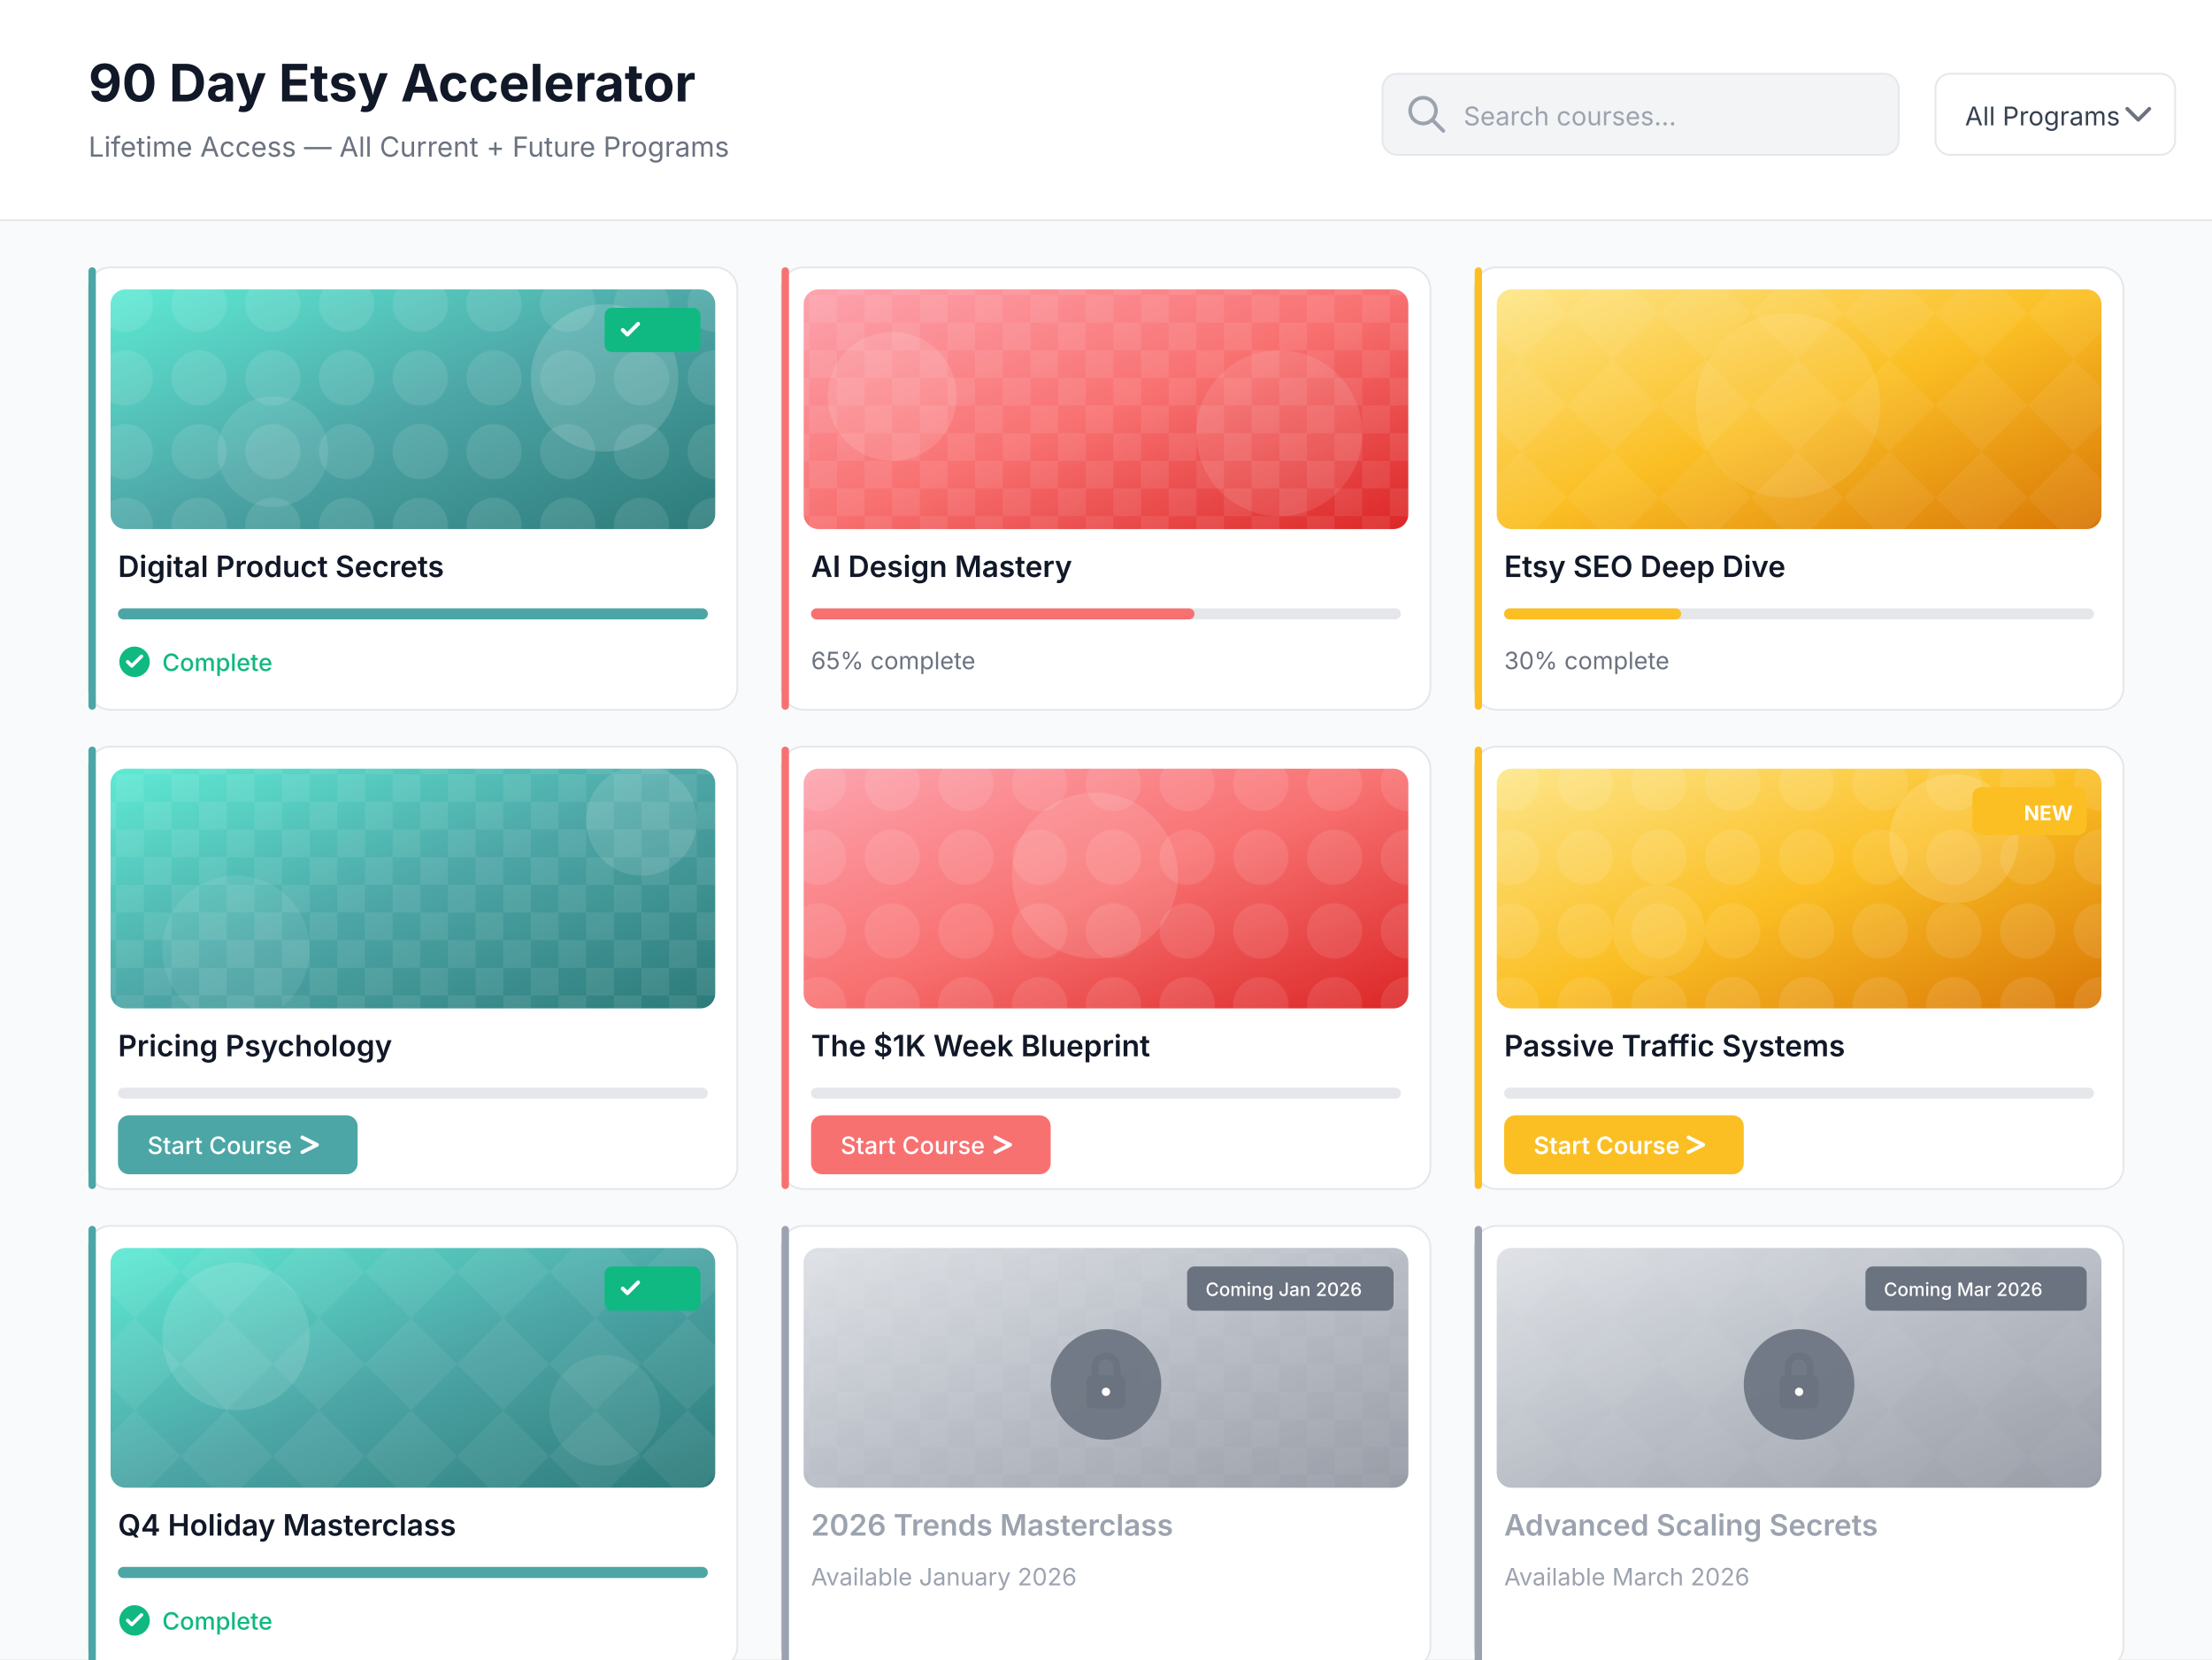
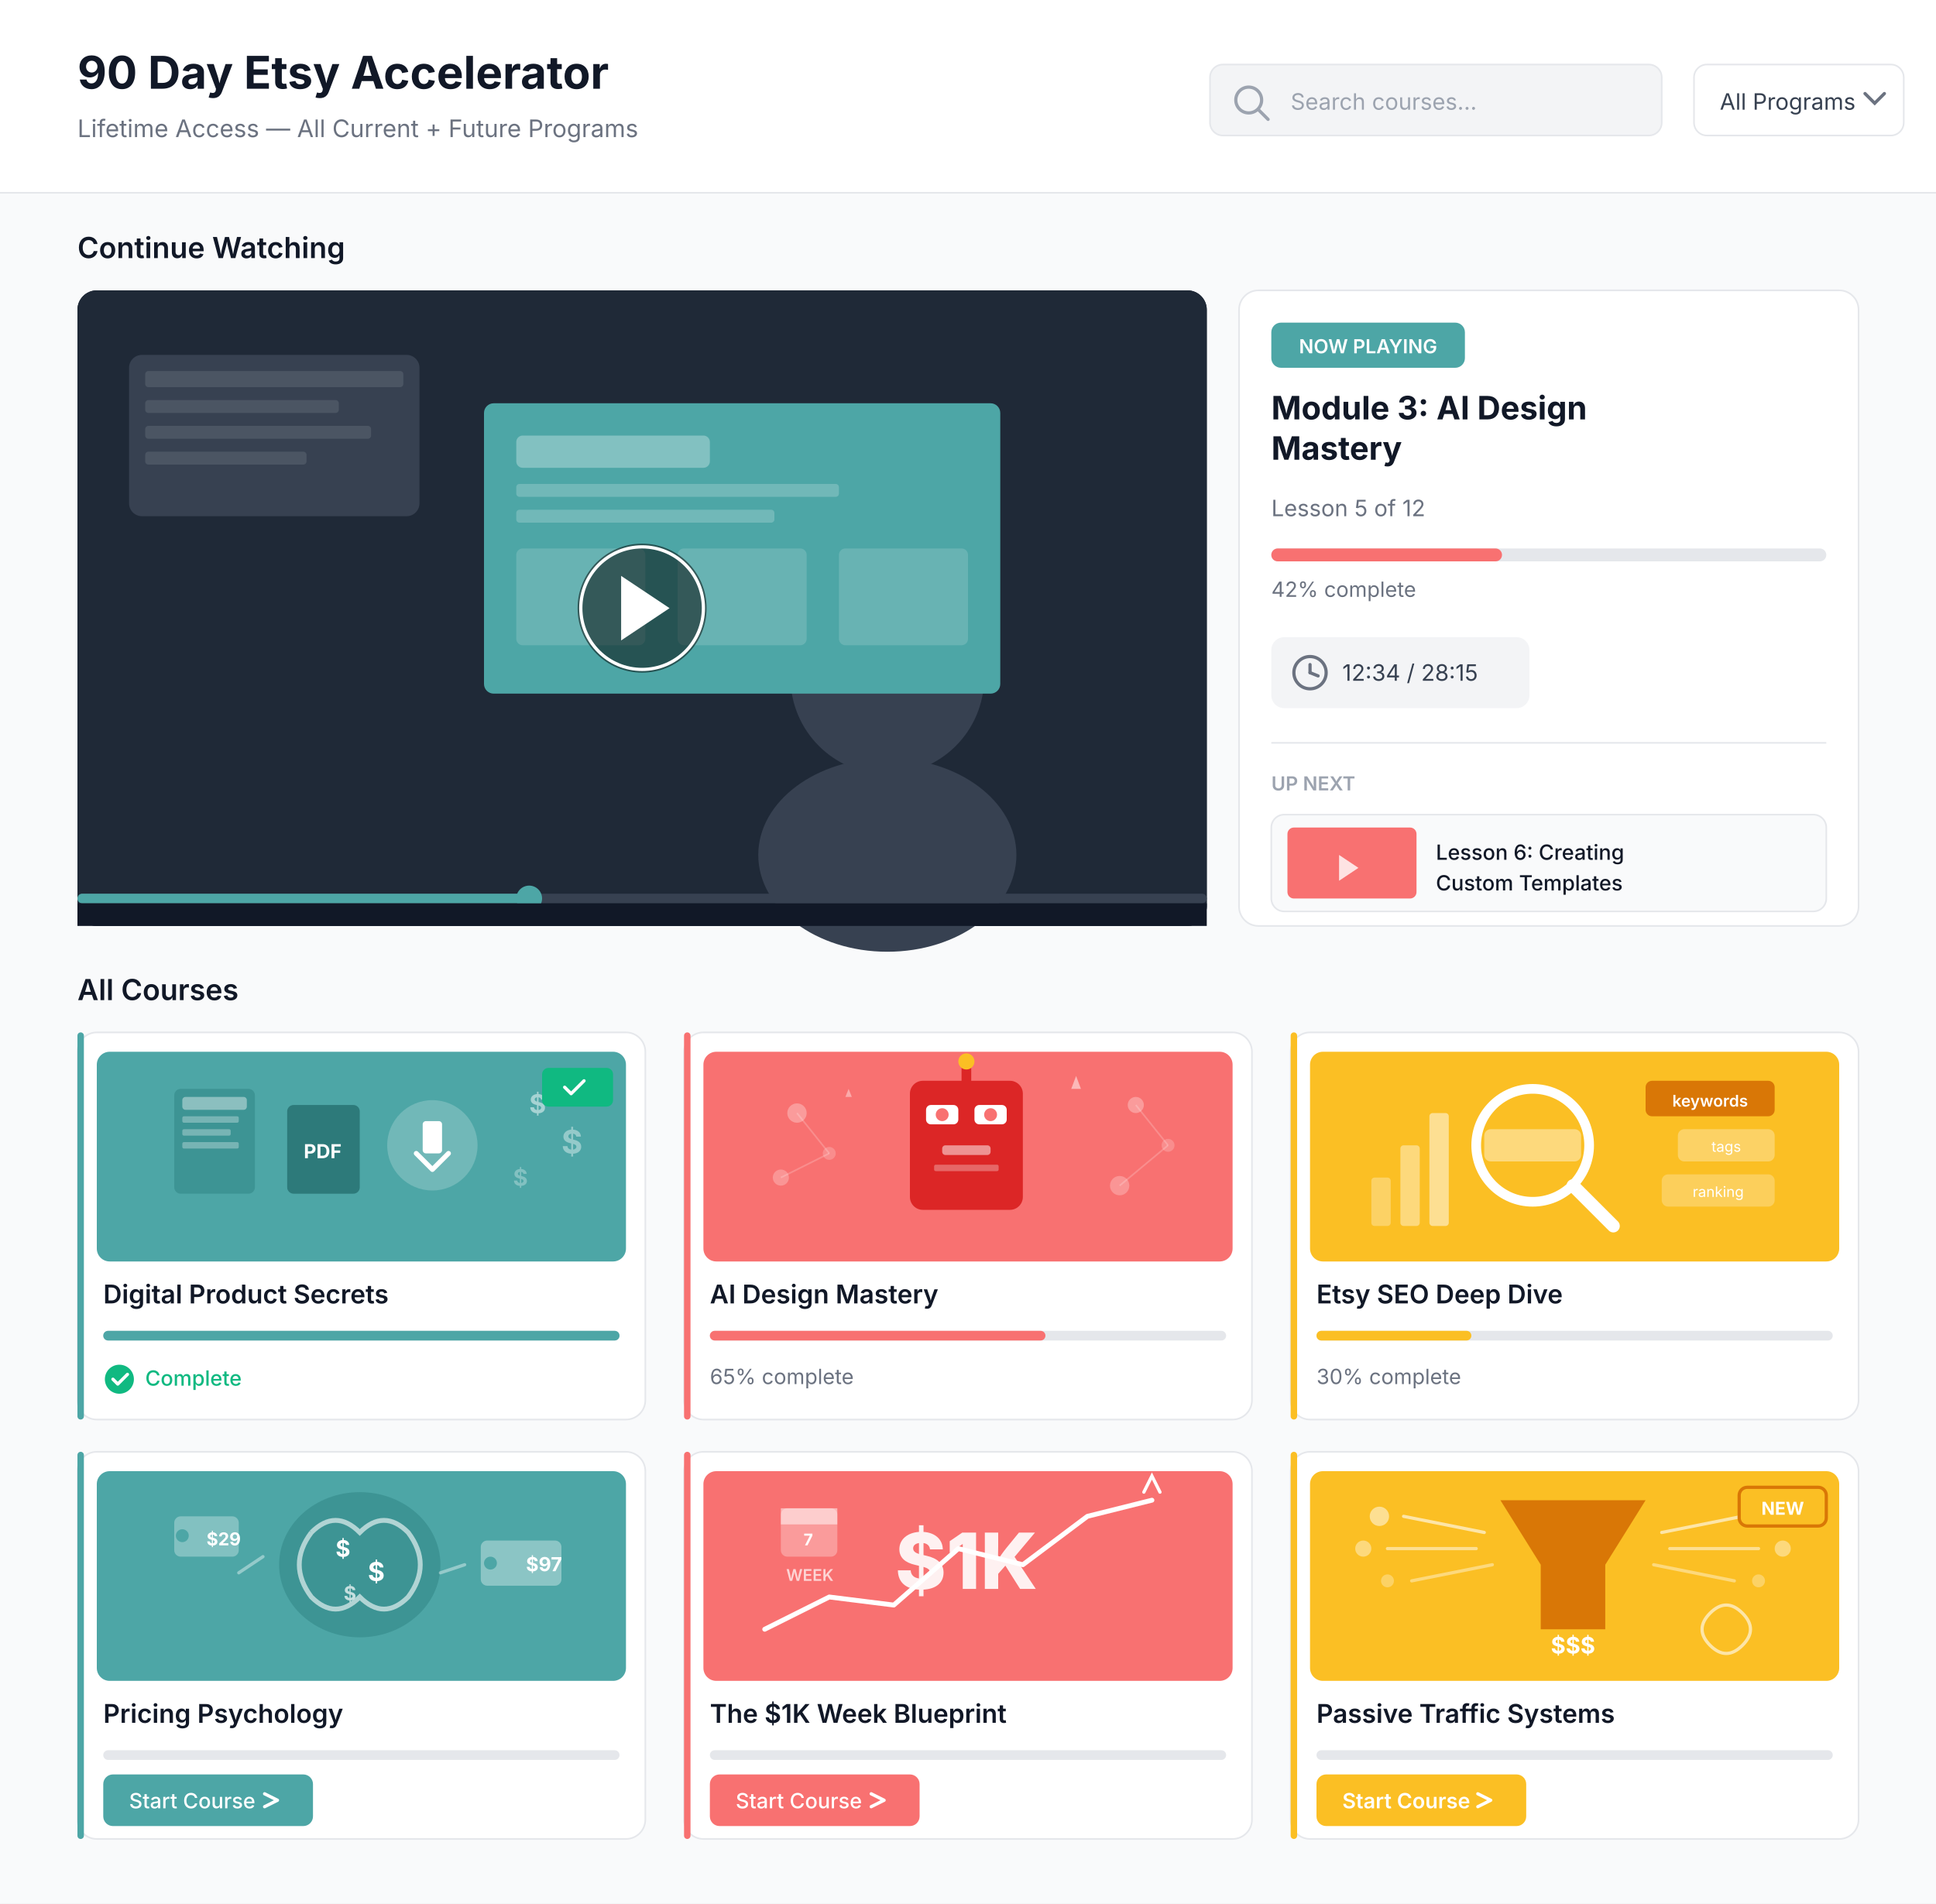
- <svg xmlns="http://www.w3.org/2000/svg" viewBox="0 0 1200 900" width="1200" height="900">
-   <defs>
-     <linearGradient id="tealGrad" x1="0%" y1="0%" x2="100%" y2="100%">
-       <stop offset="0%" stop-color="#5EEAD4" />
-       <stop offset="50%" stop-color="#4DA6A6" />
-       <stop offset="100%" stop-color="#2D7A7A" />
-     </linearGradient>
-     <linearGradient id="coralGrad" x1="0%" y1="0%" x2="100%" y2="100%">
-       <stop offset="0%" stop-color="#FDA4AF" />
-       <stop offset="50%" stop-color="#F87171" />
-       <stop offset="100%" stop-color="#DC2626" />
-     </linearGradient>
-     <linearGradient id="goldGrad" x1="0%" y1="0%" x2="100%" y2="100%">
-       <stop offset="0%" stop-color="#FDE68A" />
-       <stop offset="50%" stop-color="#FBBF24" />
-       <stop offset="100%" stop-color="#D97706" />
-     </linearGradient>
-     <linearGradient id="grayGrad" x1="0%" y1="0%" x2="100%" y2="100%">
-       <stop offset="0%" stop-color="#D1D5DB" />
-       <stop offset="50%" stop-color="#9CA3AF" />
-       <stop offset="100%" stop-color="#6B7280" />
-     </linearGradient>
-     <pattern id="pattern1" patternUnits="userSpaceOnUse" width="40" height="40">
-       <circle cx="20" cy="20" r="15" fill="rgba(255,255,255,0.1)" />
-     </pattern>
-     <pattern id="pattern2" patternUnits="userSpaceOnUse" width="30" height="30">
-       <rect x="0" y="0" width="15" height="15" fill="rgba(255,255,255,0.08)" />
-       <rect x="15" y="15" width="15" height="15" fill="rgba(255,255,255,0.08)" />
-     </pattern>
-     <pattern id="pattern3" patternUnits="userSpaceOnUse" width="50" height="50">
-       <path d="M0 25 L25 0 L50 25 L25 50 Z" fill="rgba(255,255,255,0.06)" />
-     </pattern>
-     <symbol id="icon-check" viewBox="0 0 24 24">
-       <circle cx="12" cy="12" r="11" fill="#10B981" />
-       <path d="M7 12l3 3 7-7" stroke="#FFF" stroke-width="2.5" fill="none" stroke-linecap="round" stroke-linejoin="round" />
-     </symbol>
-     <symbol id="icon-lock" viewBox="0 0 24 24">
-       <rect x="5" y="10" width="14" height="12" rx="2" fill="#6B7280" />
-       <path d="M8 10V7a4 4 0 1 1 8 0v3" stroke="#6B7280" stroke-width="2.5" fill="none" stroke-linecap="round" />
-       <circle cx="12" cy="16" r="1.5" fill="#FFF" />
-     </symbol>
-     <symbol id="icon-sparkle" viewBox="0 0 24 24">
-       <path d="M12 2L13.5 8.5L20 10L13.5 11.5L12 18L10.5 11.5L4 10L10.5 8.5L12 2Z" fill="#FBBF24" />
-       <path d="M19 14L19.75 16.25L22 17L19.75 17.75L19 20L18.25 17.75L16 17L18.25 16.25L19 14Z" fill="#FBBF24" />
-     </symbol>
-     <symbol id="icon-search" viewBox="0 0 24 24">
-       <circle cx="10" cy="10" r="7" stroke="#9CA3AF" stroke-width="2" fill="none" />
-       <path d="M15 15L21 21" stroke="#9CA3AF" stroke-width="2" stroke-linecap="round" />
-     </symbol>
-     <symbol id="icon-arrow" viewBox="0 0 24 24">
-       <path d="M5 12h14M13 6l6 6-6 6" stroke="currentColor" stroke-width="2" fill="none" stroke-linecap="round" stroke-linejoin="round" />
-     </symbol>
-     <symbol id="icon-chevron" viewBox="0 0 24 24">
-       <path d="M6 9l6 6 6-6" stroke="#6B7280" stroke-width="2" fill="none" stroke-linecap="round" stroke-linejoin="round" />
-     </symbol>
-   </defs>
-   <rect width="1200" height="900" fill="#F9FAFB" />
+ <svg xmlns="http://www.w3.org/2000/svg" width="1200" height="1180" viewBox="0 0 1200 1180">
+   <rect width="1200" height="1180" fill="#F9FAFB" />
  <rect width="1200" height="120" fill="#FFFFFF" />
  <rect y="119" width="1200" height="1" fill="#E5E7EB" />
  <text x="48" y="55" font-family="Inter, -apple-system, sans-serif" font-size="28" font-weight="700" fill="#111827">90 Day Etsy Accelerator</text>
  <text x="48" y="85" font-family="Inter, -apple-system, sans-serif" font-size="15" fill="#6B7280">Lifetime Access — All Current + Future Programs</text>
-   <g transform="translate(750, 40)">
-     <rect width="280" height="44" rx="8" fill="#F3F4F6" stroke="#E5E7EB" stroke-width="1" />
-     <use href="#icon-search" x="12" y="10" width="24" height="24" />
-     <text x="44" y="28" font-family="Inter, -apple-system, sans-serif" font-size="14" fill="#9CA3AF">Search courses...</text>
-   </g>
-   <g transform="translate(1050, 40)">
-     <rect width="130" height="44" rx="8" fill="#FFFFFF" stroke="#E5E7EB" stroke-width="1" />
-     <text x="16" y="28" font-family="Inter, -apple-system, sans-serif" font-size="14" fill="#374151">All Programs</text>
-     <use href="#icon-chevron" x="98" y="10" width="24" height="24" />
-   </g>
-   <g transform="translate(48, 145)">
-     <g transform="translate(0, 0)">
-       <rect width="352" height="240" rx="12" fill="#FFFFFF" stroke="#E5E7EB" stroke-width="1" />
-       <rect width="4" height="240" rx="2" fill="#4DA6A6" />
-       <rect x="12" y="12" width="328" height="130" rx="8" fill="url(#tealGrad)" />
-       <rect x="12" y="12" width="328" height="130" rx="8" fill="url(#pattern1)" />
-       <circle cx="280" cy="60" r="40" fill="rgba(255,255,255,0.15)" />
-       <circle cx="100" cy="100" r="30" fill="rgba(255,255,255,0.1)" />
-       <g transform="translate(280, 22)">
-         <rect width="52" height="24" rx="4" fill="#10B981" />
-         <use href="#icon-check" x="4" y="2" width="20" height="20" />
-       </g>
-       <text x="16" y="168" font-family="Inter, -apple-system, sans-serif" font-size="16" font-weight="600" fill="#111827">Digital Product Secrets</text>
-       <rect x="16" y="185" width="320" height="6" rx="3" fill="#E5E7EB" />
-       <rect x="16" y="185" width="320" height="6" rx="3" fill="#4DA6A6" />
-       <g transform="translate(16, 205)">
-         <use href="#icon-check" x="0" y="0" width="18" height="18" />
-         <text x="24" y="14" font-family="Inter, -apple-system, sans-serif" font-size="13" font-weight="500" fill="#10B981">Complete</text>
-       </g>
-     </g>
-     <g transform="translate(376, 0)">
-       <rect width="352" height="240" rx="12" fill="#FFFFFF" stroke="#E5E7EB" stroke-width="1" />
-       <rect width="4" height="240" rx="2" fill="#F87171" />
-       <rect x="12" y="12" width="328" height="130" rx="8" fill="url(#coralGrad)" />
-       <rect x="12" y="12" width="328" height="130" rx="8" fill="url(#pattern2)" />
-       <circle cx="60" cy="70" r="35" fill="rgba(255,255,255,0.12)" />
-       <circle cx="270" cy="90" r="45" fill="rgba(255,255,255,0.1)" />
-       <text x="16" y="168" font-family="Inter, -apple-system, sans-serif" font-size="16" font-weight="600" fill="#111827">AI Design Mastery</text>
-       <rect x="16" y="185" width="320" height="6" rx="3" fill="#E5E7EB" />
-       <rect x="16" y="185" width="208" height="6" rx="3" fill="#F87171" />
-       <text x="16" y="218" font-family="Inter, -apple-system, sans-serif" font-size="13" fill="#6B7280">65% complete</text>
-     </g>
-     <g transform="translate(752, 0)">
-       <rect width="352" height="240" rx="12" fill="#FFFFFF" stroke="#E5E7EB" stroke-width="1" />
-       <rect width="4" height="240" rx="2" fill="#FBBF24" />
-       <rect x="12" y="12" width="328" height="130" rx="8" fill="url(#goldGrad)" />
-       <rect x="12" y="12" width="328" height="130" rx="8" fill="url(#pattern3)" />
-       <circle cx="170" cy="75" r="50" fill="rgba(255,255,255,0.1)" />
-       <text x="16" y="168" font-family="Inter, -apple-system, sans-serif" font-size="16" font-weight="600" fill="#111827">Etsy SEO Deep Dive</text>
-       <rect x="16" y="185" width="320" height="6" rx="3" fill="#E5E7EB" />
-       <rect x="16" y="185" width="96" height="6" rx="3" fill="#FBBF24" />
-       <text x="16" y="218" font-family="Inter, -apple-system, sans-serif" font-size="13" fill="#6B7280">30% complete</text>
-     </g>
-     <g transform="translate(0, 260)">
-       <rect width="352" height="240" rx="12" fill="#FFFFFF" stroke="#E5E7EB" stroke-width="1" />
-       <rect width="4" height="240" rx="2" fill="#4DA6A6" />
-       <rect x="12" y="12" width="328" height="130" rx="8" fill="url(#tealGrad)" />
-       <rect x="12" y="12" width="328" height="130" rx="8" fill="url(#pattern2)" />
-       <circle cx="300" cy="40" r="30" fill="rgba(255,255,255,0.12)" />
-       <circle cx="80" cy="110" r="40" fill="rgba(255,255,255,0.08)" />
-       <text x="16" y="168" font-family="Inter, -apple-system, sans-serif" font-size="16" font-weight="600" fill="#111827">Pricing Psychology</text>
-       <rect x="16" y="185" width="320" height="6" rx="3" fill="#E5E7EB" />
-       <g transform="translate(16, 200)">
-         <rect width="130" height="32" rx="6" fill="#4DA6A6" />
-         <text x="16" y="21" font-family="Inter, -apple-system, sans-serif" font-size="13" font-weight="500" fill="#FFFFFF">Start Course</text>
-         <path d="M100 12l8 4-8 4" stroke="#FFFFFF" stroke-width="2" fill="none" stroke-linecap="round" stroke-linejoin="round" />
-       </g>
-     </g>
-     <g transform="translate(376, 260)">
-       <rect width="352" height="240" rx="12" fill="#FFFFFF" stroke="#E5E7EB" stroke-width="1" />
-       <rect width="4" height="240" rx="2" fill="#F87171" />
-       <rect x="12" y="12" width="328" height="130" rx="8" fill="url(#coralGrad)" />
-       <rect x="12" y="12" width="328" height="130" rx="8" fill="url(#pattern1)" />
-       <circle cx="170" cy="70" r="45" fill="rgba(255,255,255,0.12)" />
-       <text x="16" y="168" font-family="Inter, -apple-system, sans-serif" font-size="16" font-weight="600" fill="#111827">The $1K Week Blueprint</text>
-       <rect x="16" y="185" width="320" height="6" rx="3" fill="#E5E7EB" />
-       <g transform="translate(16, 200)">
-         <rect width="130" height="32" rx="6" fill="#F87171" />
-         <text x="16" y="21" font-family="Inter, -apple-system, sans-serif" font-size="13" font-weight="500" fill="#FFFFFF">Start Course</text>
-         <path d="M100 12l8 4-8 4" stroke="#FFFFFF" stroke-width="2" fill="none" stroke-linecap="round" stroke-linejoin="round" />
-       </g>
-     </g>
-     <g transform="translate(752, 260)">
-       <rect width="352" height="240" rx="12" fill="#FFFFFF" stroke="#E5E7EB" stroke-width="1" />
-       <rect width="4" height="240" rx="2" fill="#FBBF24" />
-       <rect x="12" y="12" width="328" height="130" rx="8" fill="url(#goldGrad)" />
-       <rect x="12" y="12" width="328" height="130" rx="8" fill="url(#pattern1)" />
-       <circle cx="260" cy="50" r="35" fill="rgba(255,255,255,0.15)" />
-       <circle cx="100" cy="100" r="25" fill="rgba(255,255,255,0.1)" />
-       <g transform="translate(270, 22)">
-         <rect width="62" height="26" rx="5" fill="#FBBF24" />
-         <use href="#icon-sparkle" x="2" y="1" width="24" height="24" />
-         <text x="28" y="18" font-family="Inter, -apple-system, sans-serif" font-size="11" font-weight="700" fill="#FFFFFF">NEW</text>
-       </g>
-       <text x="16" y="168" font-family="Inter, -apple-system, sans-serif" font-size="16" font-weight="600" fill="#111827">Passive Traffic Systems</text>
-       <rect x="16" y="185" width="320" height="6" rx="3" fill="#E5E7EB" />
-       <g transform="translate(16, 200)">
-         <rect width="130" height="32" rx="6" fill="#FBBF24" />
-         <text x="16" y="21" font-family="Inter, -apple-system, sans-serif" font-size="13" font-weight="600" fill="#FFFFFF">Start Course</text>
-         <path d="M100 12l8 4-8 4" stroke="#FFFFFF" stroke-width="2" fill="none" stroke-linecap="round" stroke-linejoin="round" />
-       </g>
-     </g>
-     <g transform="translate(0, 520)">
-       <rect width="352" height="240" rx="12" fill="#FFFFFF" stroke="#E5E7EB" stroke-width="1" />
-       <rect width="4" height="240" rx="2" fill="#4DA6A6" />
-       <rect x="12" y="12" width="328" height="130" rx="8" fill="url(#tealGrad)" />
-       <rect x="12" y="12" width="328" height="130" rx="8" fill="url(#pattern3)" />
-       <circle cx="80" cy="60" r="40" fill="rgba(255,255,255,0.12)" />
-       <circle cx="280" cy="100" r="30" fill="rgba(255,255,255,0.08)" />
-       <g transform="translate(280, 22)">
-         <rect width="52" height="24" rx="4" fill="#10B981" />
-         <use href="#icon-check" x="4" y="2" width="20" height="20" />
-       </g>
-       <text x="16" y="168" font-family="Inter, -apple-system, sans-serif" font-size="16" font-weight="600" fill="#111827">Q4 Holiday Masterclass</text>
-       <rect x="16" y="185" width="320" height="6" rx="3" fill="#E5E7EB" />
-       <rect x="16" y="185" width="320" height="6" rx="3" fill="#4DA6A6" />
-       <g transform="translate(16, 205)">
-         <use href="#icon-check" x="0" y="0" width="18" height="18" />
-         <text x="24" y="14" font-family="Inter, -apple-system, sans-serif" font-size="13" font-weight="500" fill="#10B981">Complete</text>
-       </g>
-     </g>
-     <g transform="translate(376, 520)">
-       <rect width="352" height="240" rx="12" fill="#FFFFFF" stroke="#E5E7EB" stroke-width="1" />
-       <rect width="4" height="240" rx="2" fill="#9CA3AF" />
-       <rect x="12" y="12" width="328" height="130" rx="8" fill="url(#grayGrad)" />
-       <rect x="12" y="12" width="328" height="130" rx="8" fill="url(#pattern2)" opacity="0.5" />
-       <rect x="12" y="12" width="328" height="130" rx="8" fill="rgba(255,255,255,0.3)" />
-       <g transform="translate(140, 50)">
-         <circle cx="36" cy="36" r="30" fill="rgba(107,114,128,0.9)" />
-         <use href="#icon-lock" x="18" y="16" width="36" height="36" />
-       </g>
-       <g transform="translate(220, 22)">
-         <rect width="112" height="24" rx="4" fill="#6B7280" />
-         <text x="10" y="16" font-family="Inter, -apple-system, sans-serif" font-size="10" font-weight="500" fill="#FFFFFF">Coming Jan 2026</text>
-       </g>
-       <text x="16" y="168" font-family="Inter, -apple-system, sans-serif" font-size="16" font-weight="600" fill="#9CA3AF">2026 Trends Masterclass</text>
-       <text x="16" y="195" font-family="Inter, -apple-system, sans-serif" font-size="13" fill="#9CA3AF">Available January 2026</text>
-     </g>
-     <g transform="translate(752, 520)">
-       <rect width="352" height="240" rx="12" fill="#FFFFFF" stroke="#E5E7EB" stroke-width="1" />
-       <rect width="4" height="240" rx="2" fill="#9CA3AF" />
-       <rect x="12" y="12" width="328" height="130" rx="8" fill="url(#grayGrad)" />
-       <rect x="12" y="12" width="328" height="130" rx="8" fill="url(#pattern3)" opacity="0.5" />
-       <rect x="12" y="12" width="328" height="130" rx="8" fill="rgba(255,255,255,0.3)" />
-       <g transform="translate(140, 50)">
-         <circle cx="36" cy="36" r="30" fill="rgba(107,114,128,0.9)" />
-         <use href="#icon-lock" x="18" y="16" width="36" height="36" />
-       </g>
-       <g transform="translate(212, 22)">
-         <rect width="120" height="24" rx="4" fill="#6B7280" />
-         <text x="10" y="16" font-family="Inter, -apple-system, sans-serif" font-size="10" font-weight="500" fill="#FFFFFF">Coming Mar 2026</text>
-       </g>
-       <text x="16" y="168" font-family="Inter, -apple-system, sans-serif" font-size="16" font-weight="600" fill="#9CA3AF">Advanced Scaling Secrets</text>
-       <text x="16" y="195" font-family="Inter, -apple-system, sans-serif" font-size="13" fill="#9CA3AF">Available March 2026</text>
-     </g>
+   <rect x="750" y="40" width="280" height="44" rx="8" fill="#F3F4F6" stroke="#E5E7EB" stroke-width="1" />
+   <circle cx="774" cy="62" r="8" stroke="#9CA3AF" stroke-width="2" fill="none" />
+   <line x1="780" y1="68" x2="786" y2="74" stroke="#9CA3AF" stroke-width="2" stroke-linecap="round" />
+   <text x="800" y="68" font-family="Inter, -apple-system, sans-serif" font-size="14" fill="#9CA3AF">Search courses...</text>
+   <rect x="1050" y="40" width="130" height="44" rx="8" fill="#FFFFFF" stroke="#E5E7EB" stroke-width="1" />
+   <text x="1066" y="68" font-family="Inter, -apple-system, sans-serif" font-size="14" fill="#374151">All Programs</text>
+   <path d="M1156 58l6 6 6-6" stroke="#6B7280" stroke-width="2" fill="none" stroke-linecap="round" />
+   <text x="48" y="160" font-family="Inter, -apple-system, sans-serif" font-size="18" font-weight="600" fill="#111827">Continue Watching</text>
+   <rect x="48" y="180" width="700" height="394" rx="12" fill="#111827" />
+   <rect x="48" y="180" width="700" height="394" rx="12" fill="#1F2937" />
+   <rect x="80" y="220" width="180" height="100" rx="8" fill="#374151" />
+   <rect x="90" y="230" width="160" height="10" rx="2" fill="#4B5563" />
+   <rect x="90" y="248" width="120" height="8" rx="2" fill="#4B5563" />
+   <rect x="90" y="264" width="140" height="8" rx="2" fill="#4B5563" />
+   <rect x="90" y="280" width="100" height="8" rx="2" fill="#4B5563" />
+   <circle cx="550" cy="420" r="60" fill="#374151" />
+   <ellipse cx="550" cy="530" rx="80" ry="60" fill="#374151" />
+   <rect x="300" y="250" width="320" height="180" rx="6" fill="#4DA6A6" />
+   <rect x="320" y="270" width="120" height="20" rx="4" fill="rgba(255,255,255,0.3)" />
+   <rect x="320" y="300" width="200" height="8" rx="2" fill="rgba(255,255,255,0.2)" />
+   <rect x="320" y="316" width="160" height="8" rx="2" fill="rgba(255,255,255,0.2)" />
+   <rect x="320" y="340" width="80" height="60" rx="4" fill="rgba(255,255,255,0.15)" />
+   <rect x="420" y="340" width="80" height="60" rx="4" fill="rgba(255,255,255,0.15)" />
+   <rect x="520" y="340" width="80" height="60" rx="4" fill="rgba(255,255,255,0.15)" />
+   <circle cx="398" cy="377" r="40" fill="rgba(0,0,0,0.5)" />
+   <circle cx="398" cy="377" r="38" stroke="#FFFFFF" stroke-width="2" fill="none" />
+   <path d="M385 357l30 20-30 20z" fill="#FFFFFF" />
+   <rect x="48" y="554" width="700" height="6" rx="3" fill="#374151" />
+   <rect x="48" y="554" width="280" height="6" rx="3" fill="#4DA6A6" />
+   <circle cx="328" cy="557" r="8" fill="#4DA6A6" />
+   <rect x="48" y="560" width="700" height="14" fill="#111827" rx="0 0 12 12" />
+   <rect x="768" y="180" width="384" height="394" rx="12" fill="#FFFFFF" stroke="#E5E7EB" stroke-width="1" />
+   <rect x="788" y="200" width="120" height="28" rx="6" fill="#4DA6A6" />
+   <text x="848" y="219" text-anchor="middle" font-family="Inter, -apple-system, sans-serif" font-size="12" font-weight="600" fill="#FFFFFF">NOW PLAYING</text>
+   <text x="788" y="260" font-family="Inter, -apple-system, sans-serif" font-size="20" font-weight="700" fill="#111827">Module 3: AI Design</text>
+   <text x="788" y="285" font-family="Inter, -apple-system, sans-serif" font-size="20" font-weight="700" fill="#111827">Mastery</text>
+   <text x="788" y="320" font-family="Inter, -apple-system, sans-serif" font-size="14" fill="#6B7280">Lesson 5 of 12</text>
+   <rect x="788" y="340" width="344" height="8" rx="4" fill="#E5E7EB" />
+   <rect x="788" y="340" width="143" height="8" rx="4" fill="#F87171" />
+   <text x="788" y="370" font-family="Inter, -apple-system, sans-serif" font-size="13" fill="#6B7280">42% complete</text>
+   <rect x="788" y="395" width="160" height="44" rx="8" fill="#F3F4F6" />
+   <circle cx="812" cy="417" r="10" stroke="#6B7280" stroke-width="2" fill="none" />
+   <line x1="812" y1="412" x2="812" y2="417" stroke="#6B7280" stroke-width="2" stroke-linecap="round" />
+   <line x1="812" y1="417" x2="817" y2="419" stroke="#6B7280" stroke-width="2" stroke-linecap="round" />
+   <text x="832" y="422" font-family="Inter, -apple-system, sans-serif" font-size="14" fill="#374151">12:34 / 28:15</text>
+   <rect x="788" y="460" width="344" height="1" fill="#E5E7EB" />
+   <text x="788" y="490" font-family="Inter, -apple-system, sans-serif" font-size="12" font-weight="600" fill="#9CA3AF">UP NEXT</text>
+   <rect x="788" y="505" width="344" height="60" rx="8" fill="#F9FAFB" stroke="#E5E7EB" stroke-width="1" />
+   <rect x="798" y="513" width="80" height="44" rx="4" fill="#F87171" />
+   <path d="M830 530l12 8-12 8z" fill="rgba(255,255,255,0.8)" />
+   <text x="890" y="533" font-family="Inter, -apple-system, sans-serif" font-size="13" font-weight="500" fill="#111827">Lesson 6: Creating</text>
+   <text x="890" y="552" font-family="Inter, -apple-system, sans-serif" font-size="13" font-weight="500" fill="#111827">Custom Templates</text>
+   <text x="48" y="620" font-family="Inter, -apple-system, sans-serif" font-size="18" font-weight="600" fill="#111827">All Courses</text>
+   <g transform="translate(48, 640)">
+     <rect width="352" height="240" rx="12" fill="#FFFFFF" stroke="#E5E7EB" stroke-width="1" />
+     <rect width="4" height="240" rx="2" fill="#4DA6A6" />
+     <rect x="12" y="12" width="328" height="130" rx="8" fill="#4DA6A6" />
+     <rect x="60" y="35" width="50" height="65" rx="4" fill="#3D9494" />
+     <rect x="65" y="40" width="40" height="8" rx="2" fill="rgba(255,255,255,0.4)" />
+     <rect x="65" y="52" width="35" height="4" rx="1" fill="rgba(255,255,255,0.3)" />
+     <rect x="65" y="60" width="30" height="4" rx="1" fill="rgba(255,255,255,0.3)" />
+     <rect x="65" y="68" width="35" height="4" rx="1" fill="rgba(255,255,255,0.3)" />
+     <rect x="130" y="45" width="45" height="55" rx="4" fill="#2D7A7A" />
+     <text x="152" y="78" text-anchor="middle" font-family="Inter, sans-serif" font-size="12" font-weight="700" fill="#FFFFFF">PDF</text>
+     <circle cx="220" cy="70" r="28" fill="rgba(255,255,255,0.2)" />
+     <rect x="214" y="55" width="12" height="20" rx="2" fill="#FFFFFF" />
+     <path d="M210 75l10 10 10-10" stroke="#FFFFFF" stroke-width="3" fill="none" stroke-linecap="round" stroke-linejoin="round" />
+     <text x="280" y="50" font-family="Inter, sans-serif" font-size="16" font-weight="700" fill="rgba(255,255,255,0.5)">$</text>
+     <text x="300" y="75" font-family="Inter, sans-serif" font-size="20" font-weight="700" fill="rgba(255,255,255,0.4)">$</text>
+     <text x="270" y="95" font-family="Inter, sans-serif" font-size="14" font-weight="700" fill="rgba(255,255,255,0.3)">$</text>
+     <rect x="288" y="22" width="44" height="24" rx="4" fill="#10B981" />
+     <path d="M302 34l4 4 8-8" stroke="#FFFFFF" stroke-width="2" fill="none" stroke-linecap="round" stroke-linejoin="round" />
+     <text x="16" y="168" font-family="Inter, -apple-system, sans-serif" font-size="16" font-weight="600" fill="#111827">Digital Product Secrets</text>
+     <rect x="16" y="185" width="320" height="6" rx="3" fill="#E5E7EB" />
+     <rect x="16" y="185" width="320" height="6" rx="3" fill="#4DA6A6" />
+     <circle cx="26" cy="215" r="9" fill="#10B981" />
+     <path d="M22 215l3 3 6-6" stroke="#FFFFFF" stroke-width="2" fill="none" stroke-linecap="round" stroke-linejoin="round" />
+     <text x="42" y="219" font-family="Inter, -apple-system, sans-serif" font-size="13" font-weight="500" fill="#10B981">Complete</text>
+   </g>
+   <g transform="translate(424, 640)">
+     <rect width="352" height="240" rx="12" fill="#FFFFFF" stroke="#E5E7EB" stroke-width="1" />
+     <rect width="4" height="240" rx="2" fill="#F87171" />
+     <rect x="12" y="12" width="328" height="130" rx="8" fill="#F87171" />
+     <rect x="140" y="30" width="70" height="80" rx="8" fill="#DC2626" />
+     <rect x="150" y="45" width="20" height="12" rx="3" fill="#FFFFFF" />
+     <rect x="180" y="45" width="20" height="12" rx="3" fill="#FFFFFF" />
+     <circle cx="160" cy="51" r="4" fill="#F87171" />
+     <circle cx="190" cy="51" r="4" fill="#F87171" />
+     <rect x="160" y="70" width="30" height="6" rx="2" fill="rgba(255,255,255,0.5)" />
+     <rect x="155" y="82" width="40" height="4" rx="1" fill="rgba(255,255,255,0.3)" />
+     <rect x="172" y="20" width="6" height="15" rx="2" fill="#DC2626" />
+     <circle cx="175" cy="18" r="5" fill="#FBBF24" />
+     <circle cx="70" cy="50" r="6" fill="rgba(255,255,255,0.3)" />
+     <circle cx="90" cy="75" r="4" fill="rgba(255,255,255,0.2)" />
+     <circle cx="60" cy="90" r="5" fill="rgba(255,255,255,0.25)" />
+     <line x1="70" y1="50" x2="90" y2="75" stroke="rgba(255,255,255,0.2)" stroke-width="1" />
+     <line x1="90" y1="75" x2="60" y2="90" stroke="rgba(255,255,255,0.2)" stroke-width="1" />
+     <circle cx="280" cy="45" r="5" fill="rgba(255,255,255,0.3)" />
+     <circle cx="300" cy="70" r="4" fill="rgba(255,255,255,0.2)" />
+     <circle cx="270" cy="95" r="6" fill="rgba(255,255,255,0.25)" />
+     <line x1="280" y1="45" x2="300" y2="70" stroke="rgba(255,255,255,0.2)" stroke-width="1" />
+     <line x1="300" y1="70" x2="270" y2="95" stroke="rgba(255,255,255,0.2)" stroke-width="1" />
+     <path d="M240 35l3-8 3 8-8-3 8 3z" fill="rgba(255,255,255,0.5)" />
+     <path d="M100 40l2-5 2 5-5-2 5 2z" fill="rgba(255,255,255,0.4)" />
+     <text x="16" y="168" font-family="Inter, -apple-system, sans-serif" font-size="16" font-weight="600" fill="#111827">AI Design Mastery</text>
+     <rect x="16" y="185" width="320" height="6" rx="3" fill="#E5E7EB" />
+     <rect x="16" y="185" width="208" height="6" rx="3" fill="#F87171" />
+     <text x="16" y="218" font-family="Inter, -apple-system, sans-serif" font-size="13" fill="#6B7280">65% complete</text>
+   </g>
+   <g transform="translate(800, 640)">
+     <rect width="352" height="240" rx="12" fill="#FFFFFF" stroke="#E5E7EB" stroke-width="1" />
+     <rect width="4" height="240" rx="2" fill="#FBBF24" />
+     <rect x="12" y="12" width="328" height="130" rx="8" fill="#FBBF24" />
+     <circle cx="150" cy="70" r="35" stroke="#FFFFFF" stroke-width="6" fill="none" />
+     <line x1="175" y1="95" x2="200" y2="120" stroke="#FFFFFF" stroke-width="8" stroke-linecap="round" />
+     <rect x="120" y="60" width="60" height="20" rx="4" fill="rgba(255,255,255,0.4)" />
+     <rect x="220" y="30" width="80" height="22" rx="4" fill="#D97706" />
+     <text x="260" y="46" text-anchor="middle" font-family="Inter, sans-serif" font-size="10" font-weight="600" fill="#FFFFFF">keywords</text>
+     <rect x="240" y="60" width="60" height="20" rx="4" fill="rgba(255,255,255,0.3)" />
+     <text x="270" y="74" text-anchor="middle" font-family="Inter, sans-serif" font-size="9" fill="#FFFFFF">tags</text>
+     <rect x="230" y="88" width="70" height="20" rx="4" fill="rgba(255,255,255,0.25)" />
+     <text x="265" y="102" text-anchor="middle" font-family="Inter, sans-serif" font-size="9" fill="#FFFFFF">ranking</text>
+     <rect x="50" y="90" width="12" height="30" rx="2" fill="rgba(255,255,255,0.3)" />
+     <rect x="68" y="70" width="12" height="50" rx="2" fill="rgba(255,255,255,0.4)" />
+     <rect x="86" y="50" width="12" height="70" rx="2" fill="rgba(255,255,255,0.5)" />
+     <text x="16" y="168" font-family="Inter, -apple-system, sans-serif" font-size="16" font-weight="600" fill="#111827">Etsy SEO Deep Dive</text>
+     <rect x="16" y="185" width="320" height="6" rx="3" fill="#E5E7EB" />
+     <rect x="16" y="185" width="96" height="6" rx="3" fill="#FBBF24" />
+     <text x="16" y="218" font-family="Inter, -apple-system, sans-serif" font-size="13" fill="#6B7280">30% complete</text>
+   </g>
+   <g transform="translate(48, 900)">
+     <rect width="352" height="240" rx="12" fill="#FFFFFF" stroke="#E5E7EB" stroke-width="1" />
+     <rect width="4" height="240" rx="2" fill="#4DA6A6" />
+     <rect x="12" y="12" width="328" height="130" rx="8" fill="#4DA6A6" />
+     <ellipse cx="175" cy="70" rx="50" ry="45" fill="#3D9494" />
+     <path d="M145 50 Q130 70 145 90 Q160 105 175 90 Q190 105 205 90 Q220 70 205 50 Q190 35 175 50 Q160 35 145 50" stroke="rgba(255,255,255,0.6)" stroke-width="3" fill="none" />
+     <text x="160" y="65" font-family="Inter, sans-serif" font-size="14" font-weight="700" fill="#FFFFFF">$</text>
+     <text x="180" y="80" font-family="Inter, sans-serif" font-size="16" font-weight="700" fill="#FFFFFF">$</text>
+     <text x="165" y="92" font-family="Inter, sans-serif" font-size="12" font-weight="700" fill="rgba(255,255,255,0.7)">$</text>
+     <rect x="60" y="40" width="40" height="25" rx="4" fill="rgba(255,255,255,0.3)" />
+     <circle cx="65" cy="52" r="4" fill="#4DA6A6" />
+     <text x="80" y="58" font-family="Inter, sans-serif" font-size="11" font-weight="700" fill="#FFFFFF">$29</text>
+     <rect x="250" y="55" width="50" height="28" rx="4" fill="rgba(255,255,255,0.35)" />
+     <circle cx="256" cy="69" r="4" fill="#4DA6A6" />
+     <text x="278" y="74" font-family="Inter, sans-serif" font-size="12" font-weight="700" fill="#FFFFFF">$97</text>
+     <path d="M100 75l15-10" stroke="rgba(255,255,255,0.4)" stroke-width="2" stroke-linecap="round" />
+     <path d="M240 70l-15 5" stroke="rgba(255,255,255,0.4)" stroke-width="2" stroke-linecap="round" />
+     <text x="16" y="168" font-family="Inter, -apple-system, sans-serif" font-size="16" font-weight="600" fill="#111827">Pricing Psychology</text>
+     <rect x="16" y="185" width="320" height="6" rx="3" fill="#E5E7EB" />
+     <rect x="16" y="200" width="130" height="32" rx="6" fill="#4DA6A6" />
+     <text x="32" y="221" font-family="Inter, -apple-system, sans-serif" font-size="13" font-weight="500" fill="#FFFFFF">Start Course</text>
+     <path d="M116 212l8 4-8 4" stroke="#FFFFFF" stroke-width="2" fill="none" stroke-linecap="round" stroke-linejoin="round" />
+   </g>
+   <g transform="translate(424, 900)">
+     <rect width="352" height="240" rx="12" fill="#FFFFFF" stroke="#E5E7EB" stroke-width="1" />
+     <rect width="4" height="240" rx="2" fill="#F87171" />
+     <rect x="12" y="12" width="328" height="130" rx="8" fill="#F87171" />
+     <text x="175" y="85" text-anchor="middle" font-family="Inter, sans-serif" font-size="48" font-weight="800" fill="rgba(255,255,255,0.9)">$1K</text>
+     <path d="M50 110 L90 90 L130 95 L170 60 L210 70 L250 40 L290 30" stroke="#FFFFFF" stroke-width="3" fill="none" stroke-linecap="round" stroke-linejoin="round" />
+     <path d="M285 25l5-10 5 10" stroke="#FFFFFF" stroke-width="2" fill="none" stroke-linecap="round" />
+     <rect x="60" y="35" width="35" height="30" rx="4" fill="rgba(255,255,255,0.3)" />
+     <rect x="60" y="35" width="35" height="10" rx="4 4 0 0" fill="rgba(255,255,255,0.5)" />
+     <text x="77" y="58" text-anchor="middle" font-family="Inter, sans-serif" font-size="10" font-weight="700" fill="#FFFFFF">7</text>
+     <text x="78" y="80" text-anchor="middle" font-family="Inter, sans-serif" font-size="10" font-weight="600" fill="rgba(255,255,255,0.7)">WEEK</text>
+     <text x="16" y="168" font-family="Inter, -apple-system, sans-serif" font-size="16" font-weight="600" fill="#111827">The $1K Week Blueprint</text>
+     <rect x="16" y="185" width="320" height="6" rx="3" fill="#E5E7EB" />
+     <rect x="16" y="200" width="130" height="32" rx="6" fill="#F87171" />
+     <text x="32" y="221" font-family="Inter, -apple-system, sans-serif" font-size="13" font-weight="500" fill="#FFFFFF">Start Course</text>
+     <path d="M116 212l8 4-8 4" stroke="#FFFFFF" stroke-width="2" fill="none" stroke-linecap="round" stroke-linejoin="round" />
+   </g>
+   <g transform="translate(800, 900)">
+     <rect width="352" height="240" rx="12" fill="#FFFFFF" stroke="#E5E7EB" stroke-width="1" />
+     <rect width="4" height="240" rx="2" fill="#FBBF24" />
+     <rect x="12" y="12" width="328" height="130" rx="8" fill="#FBBF24" />
+     <path d="M130 30 L220 30 L195 70 L195 110 L155 110 L155 70 Z" fill="#D97706" />
+     <path d="M70 40 L120 50" stroke="rgba(255,255,255,0.6)" stroke-width="2" stroke-linecap="round" />
+     <path d="M60 60 L115 60" stroke="rgba(255,255,255,0.5)" stroke-width="2" stroke-linecap="round" />
+     <path d="M75 80 L125 70" stroke="rgba(255,255,255,0.4)" stroke-width="2" stroke-linecap="round" />
+     <path d="M280 40 L230 50" stroke="rgba(255,255,255,0.6)" stroke-width="2" stroke-linecap="round" />
+     <path d="M290 60 L235 60" stroke="rgba(255,255,255,0.5)" stroke-width="2" stroke-linecap="round" />
+     <path d="M275 80 L225 70" stroke="rgba(255,255,255,0.4)" stroke-width="2" stroke-linecap="round" />
+     <circle cx="55" cy="40" r="6" fill="rgba(255,255,255,0.5)" />
+     <circle cx="45" cy="60" r="5" fill="rgba(255,255,255,0.4)" />
+     <circle cx="60" cy="80" r="4" fill="rgba(255,255,255,0.3)" />
+     <circle cx="295" cy="40" r="6" fill="rgba(255,255,255,0.5)" />
+     <circle cx="305" cy="60" r="5" fill="rgba(255,255,255,0.4)" />
+     <circle cx="290" cy="80" r="4" fill="rgba(255,255,255,0.3)" />
+     <text x="175" y="125" text-anchor="middle" font-family="Inter, sans-serif" font-size="14" font-weight="700" fill="#FFFFFF">$$$</text>
+     <path d="M260 100 Q270 90 280 100 Q290 110 280 120 Q270 130 260 120 Q250 110 260 100" stroke="rgba(255,255,255,0.6)" stroke-width="2" fill="none" />
+     <rect x="278" y="22" width="54" height="24" rx="5" fill="#FBBF24" stroke="#D97706" stroke-width="2" />
+     <text x="305" y="39" text-anchor="middle" font-family="Inter, sans-serif" font-size="11" font-weight="700" fill="#FFFFFF">NEW</text>
+     <text x="16" y="168" font-family="Inter, -apple-system, sans-serif" font-size="16" font-weight="600" fill="#111827">Passive Traffic Systems</text>
+     <rect x="16" y="185" width="320" height="6" rx="3" fill="#E5E7EB" />
+     <rect x="16" y="200" width="130" height="32" rx="6" fill="#FBBF24" />
+     <text x="32" y="221" font-family="Inter, -apple-system, sans-serif" font-size="13" font-weight="600" fill="#FFFFFF">Start Course</text>
+     <path d="M116 212l8 4-8 4" stroke="#FFFFFF" stroke-width="2" fill="none" stroke-linecap="round" stroke-linejoin="round" />
  </g>
</svg>
